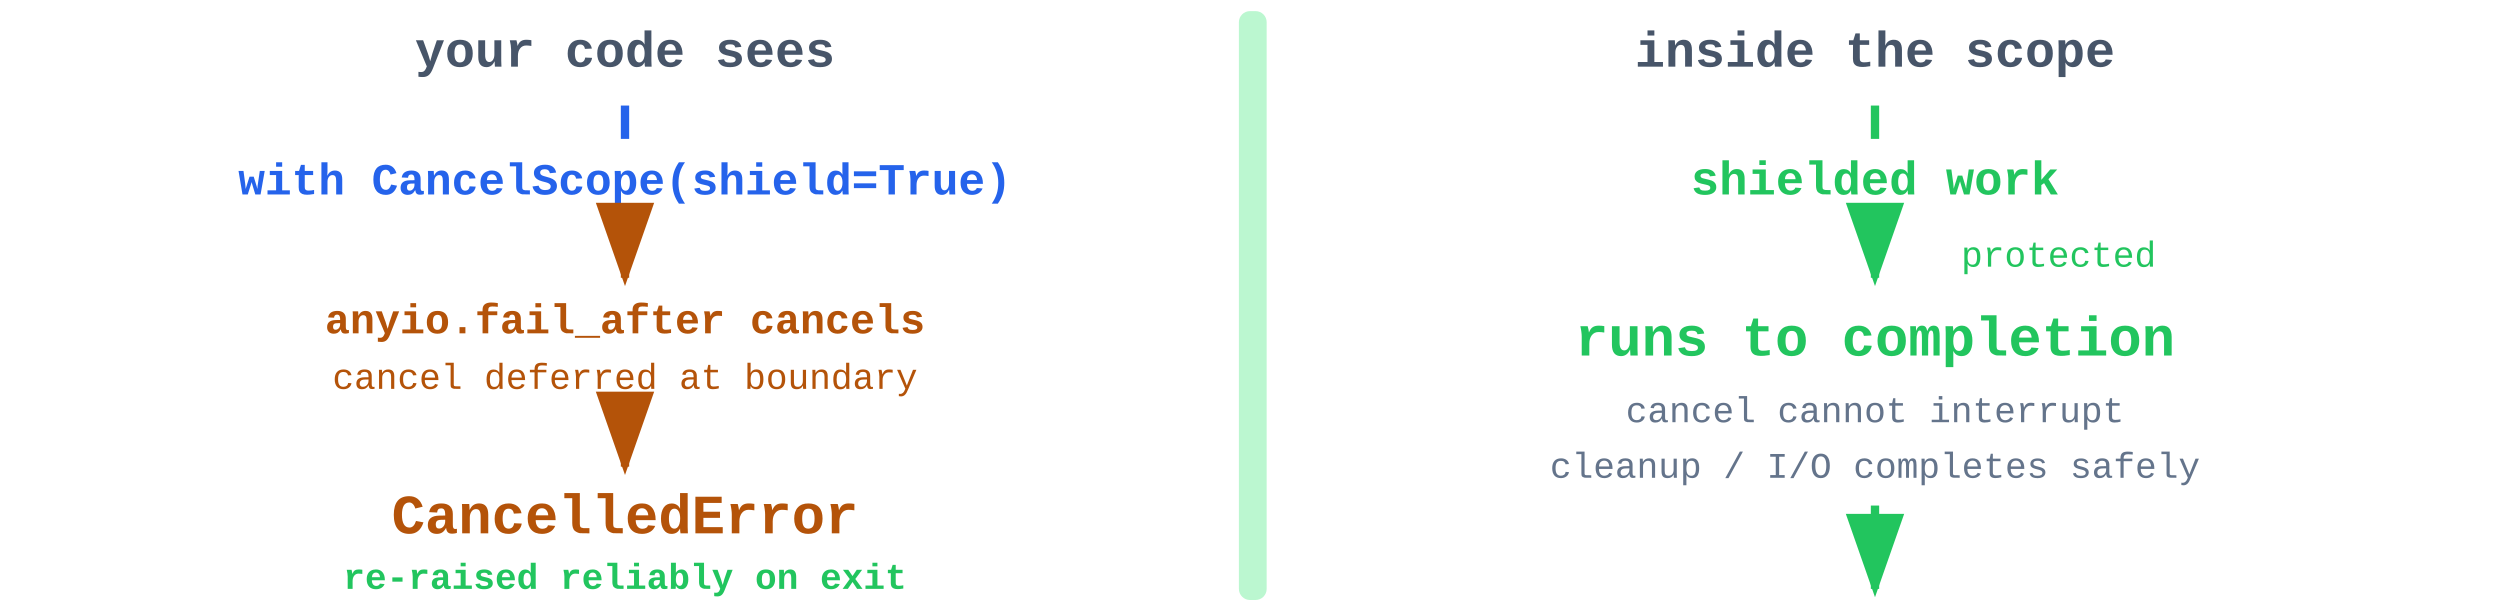
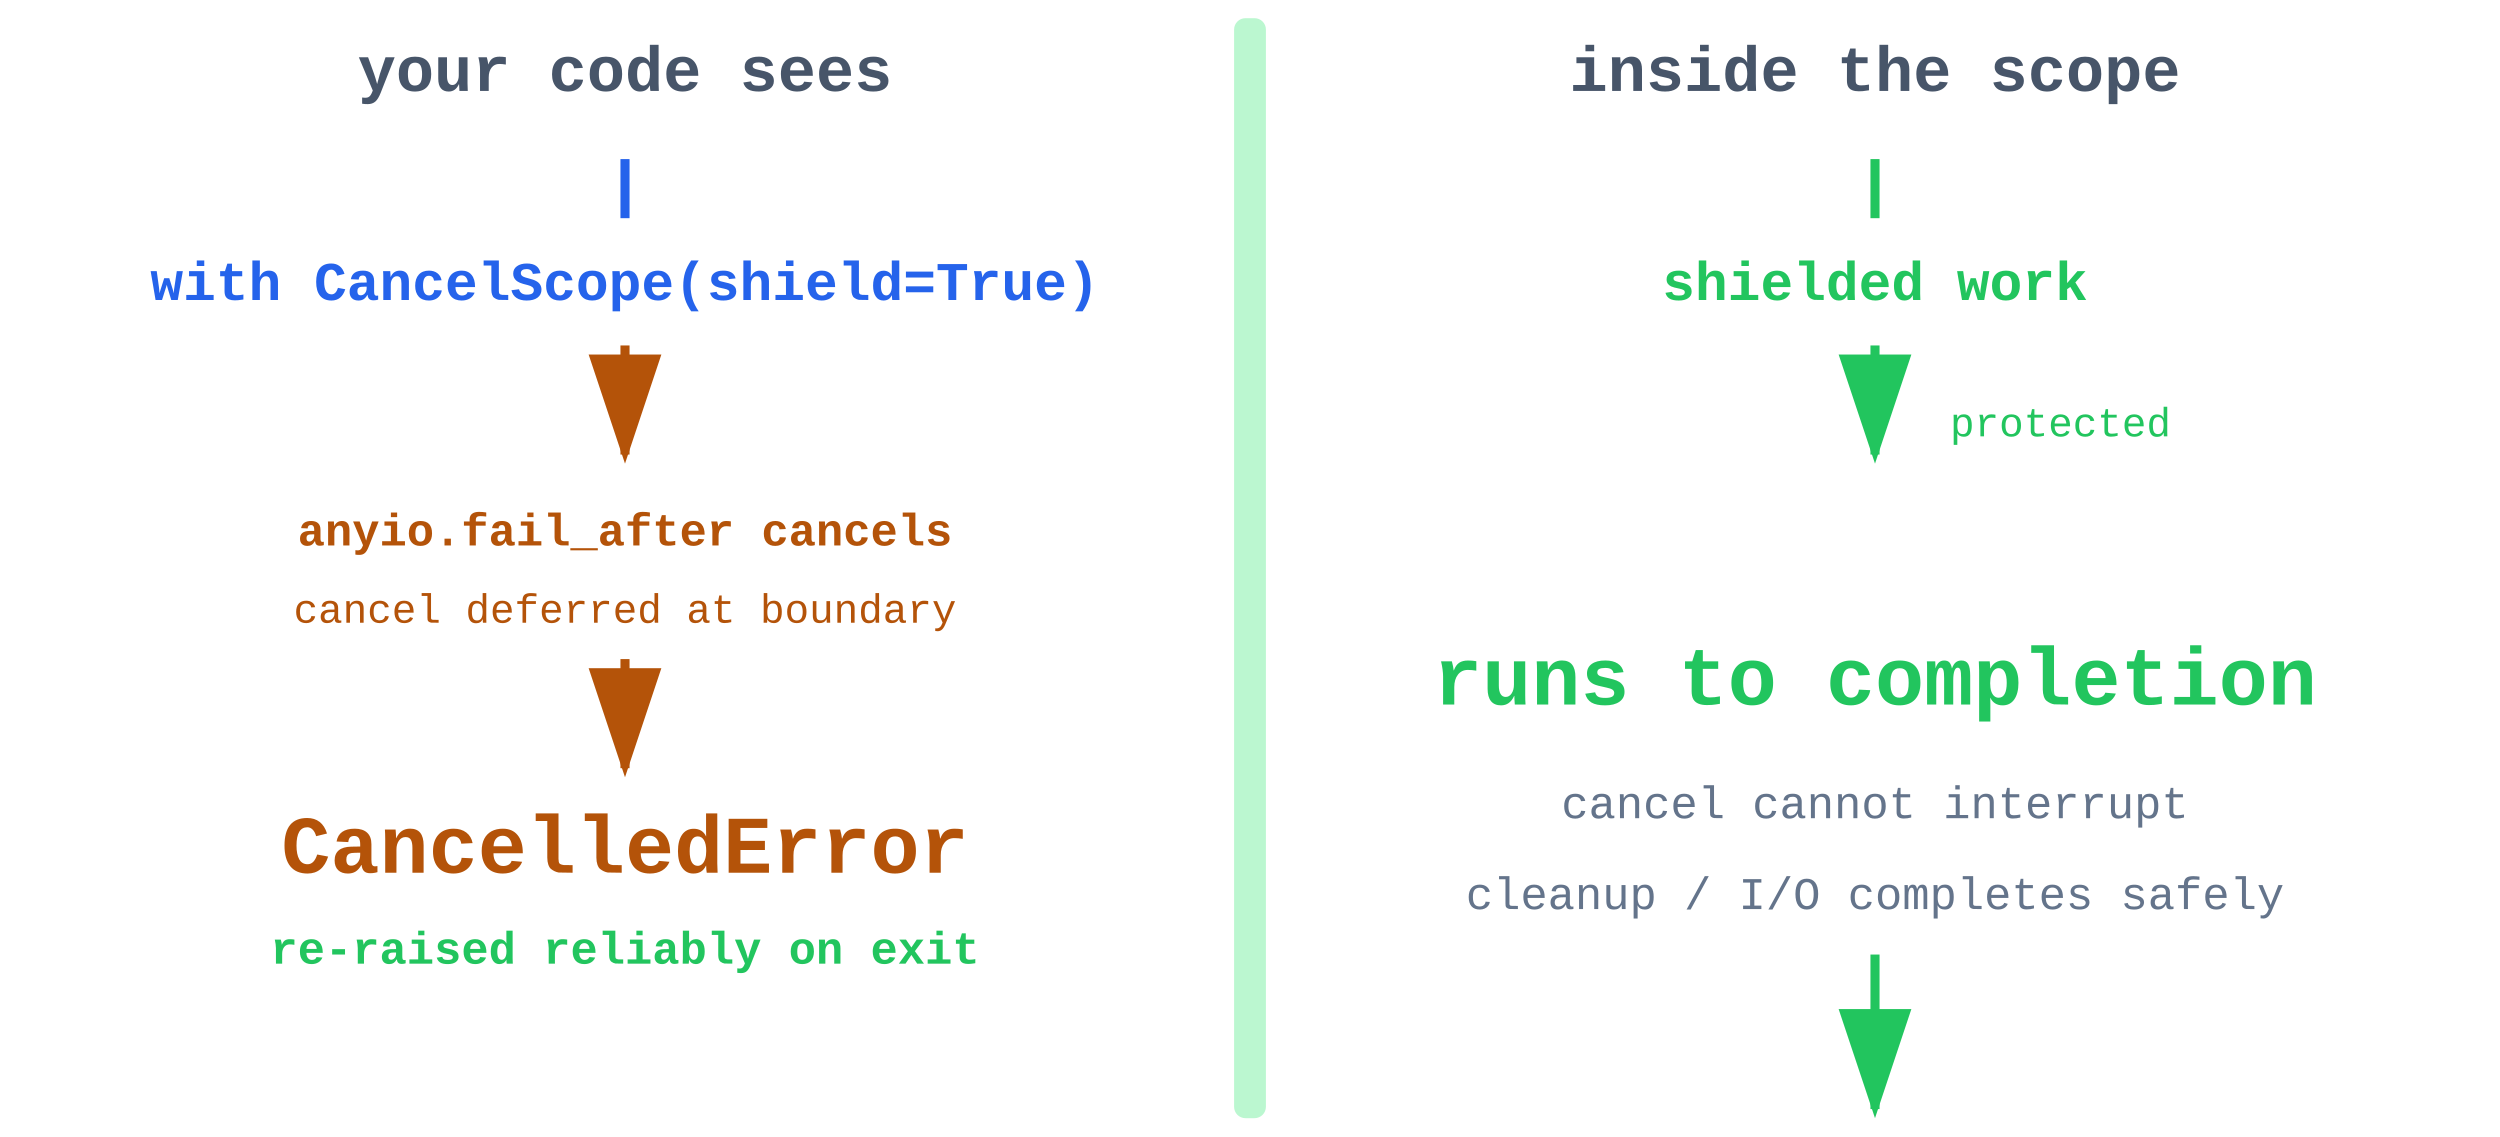
- <svg xmlns="http://www.w3.org/2000/svg" font-family="'Courier New', monospace" height="220" viewBox="0 0 900 220" width="900">
+ <svg xmlns="http://www.w3.org/2000/svg" font-family="'Courier New', monospace" height="500" viewBox="0 0 1100 500" width="1100">
  <defs>
-     <marker id="arrowGreen" markerHeight="7" markerWidth="10" orient="auto" refX="9" refY="3.5">
-       <polygon fill="#22c55e" points="0 0, 10 3.5, 0 7" />
+     <marker id="arrowGreen" markerHeight="8" markerWidth="12" orient="auto" refX="11" refY="4">
+       <polygon fill="#22c55e" points="0 0, 12 4, 0 8" />
    </marker>
-     <marker id="arrowAmber" markerHeight="7" markerWidth="10" orient="auto" refX="9" refY="3.5">
-       <polygon fill="#b45309" points="0 0, 10 3.5, 0 7" />
+     <marker id="arrowAmber" markerHeight="8" markerWidth="12" orient="auto" refX="11" refY="4">
+       <polygon fill="#b45309" points="0 0, 12 4, 0 8" />
    </marker>
  </defs>
-   <text fill="#475569" font-size="18" font-weight="600" text-anchor="middle" x="225" y="24">your code sees</text>
-   <text fill="#475569" font-size="18" font-weight="600" text-anchor="middle" x="675" y="24">inside the scope</text>
-   <rect fill="#bbf7d0" height="212" rx="4" width="10" x="446" y="4" />
-   <line stroke="#2563eb" stroke-width="3" x1="225" x2="225" y1="38" y2="50" />
-   <text fill="#2563eb" font-size="16" font-weight="700" text-anchor="middle" x="225" y="70">with CancelScope(shield=True)</text>
-   <line marker-end="url(#arrowAmber)" stroke="#b45309" stroke-width="3" x1="225" x2="225" y1="80" y2="100" />
-   <text fill="#b45309" font-size="15" font-weight="600" text-anchor="middle" x="225" y="120">anyio.fail_after cancels</text>
-   <text fill="#b45309" font-size="13" text-anchor="middle" x="225" y="140">cancel deferred at boundary</text>
-   <line marker-end="url(#arrowAmber)" stroke="#b45309" stroke-width="3" x1="225" x2="225" y1="148" y2="168" />
-   <text fill="#b45309" font-size="20" font-weight="700" text-anchor="middle" x="225" y="192">CancelledError</text>
-   <text fill="#22c55e" font-size="13" font-weight="600" text-anchor="middle" x="225" y="212">re-raised reliably on exit</text>
-   <line stroke="#22c55e" stroke-width="3" x1="675" x2="675" y1="38" y2="50" />
-   <text fill="#22c55e" font-size="17" font-weight="600" text-anchor="middle" x="675" y="70">shielded work</text>
-   <line marker-end="url(#arrowGreen)" stroke="#22c55e" stroke-width="3" x1="675" x2="675" y1="80" y2="100" />
-   <text fill="#22c55e" font-size="13" x="706" y="96">protected</text>
-   <text fill="#22c55e" font-size="20" font-weight="700" text-anchor="middle" x="675" y="128">runs to completion</text>
-   <text fill="#64748b" font-size="13" text-anchor="middle" x="675" y="152">cancel cannot interrupt</text>
-   <text fill="#64748b" font-size="13" text-anchor="middle" x="675" y="172">cleanup / I/O completes safely</text>
-   <line marker-end="url(#arrowGreen)" stroke="#22c55e" stroke-width="3" x1="675" x2="675" y1="182" y2="212" />
+   <text fill="#475569" font-size="28" font-weight="600" text-anchor="middle" x="275" y="40">your code sees</text>
+   <text fill="#475569" font-size="28" font-weight="600" text-anchor="middle" x="825" y="40">inside the scope</text>
+   <rect fill="#bbf7d0" height="484" rx="5" width="14" x="543" y="8" />
+   <line stroke="#2563eb" stroke-width="4" x1="275" x2="275" y1="70" y2="96" />
+   <text fill="#2563eb" font-size="24" font-weight="700" text-anchor="middle" x="275" y="132">with CancelScope(shield=True)</text>
+   <line marker-end="url(#arrowAmber)" stroke="#b45309" stroke-width="4" x1="275" x2="275" y1="152" y2="200" />
+   <text fill="#b45309" font-size="20" font-weight="600" text-anchor="middle" x="275" y="240">anyio.fail_after cancels</text>
+   <text fill="#b45309" font-size="18" text-anchor="middle" x="275" y="274">cancel deferred at boundary</text>
+   <line marker-end="url(#arrowAmber)" stroke="#b45309" stroke-width="4" x1="275" x2="275" y1="290" y2="338" />
+   <text fill="#b45309" font-size="36" font-weight="700" text-anchor="middle" x="275" y="384">CancelledError</text>
+   <text fill="#22c55e" font-size="20" font-weight="600" text-anchor="middle" x="275" y="424">re-raised reliably on exit</text>
+   <line stroke="#22c55e" stroke-width="4" x1="825" x2="825" y1="70" y2="96" />
+   <text fill="#22c55e" font-size="24" font-weight="600" text-anchor="middle" x="825" y="132">shielded work</text>
+   <line marker-end="url(#arrowGreen)" stroke="#22c55e" stroke-width="4" x1="825" x2="825" y1="152" y2="200" />
+   <text fill="#22c55e" font-size="18" x="858" y="192">protected</text>
+   <text fill="#22c55e" font-size="36" font-weight="700" text-anchor="middle" x="825" y="310">runs to completion</text>
+   <text fill="#64748b" font-size="20" text-anchor="middle" x="825" y="360">cancel cannot interrupt</text>
+   <text fill="#64748b" font-size="20" text-anchor="middle" x="825" y="400">cleanup / I/O completes safely</text>
+   <line marker-end="url(#arrowGreen)" stroke="#22c55e" stroke-width="4" x1="825" x2="825" y1="420" y2="488" />
</svg>
